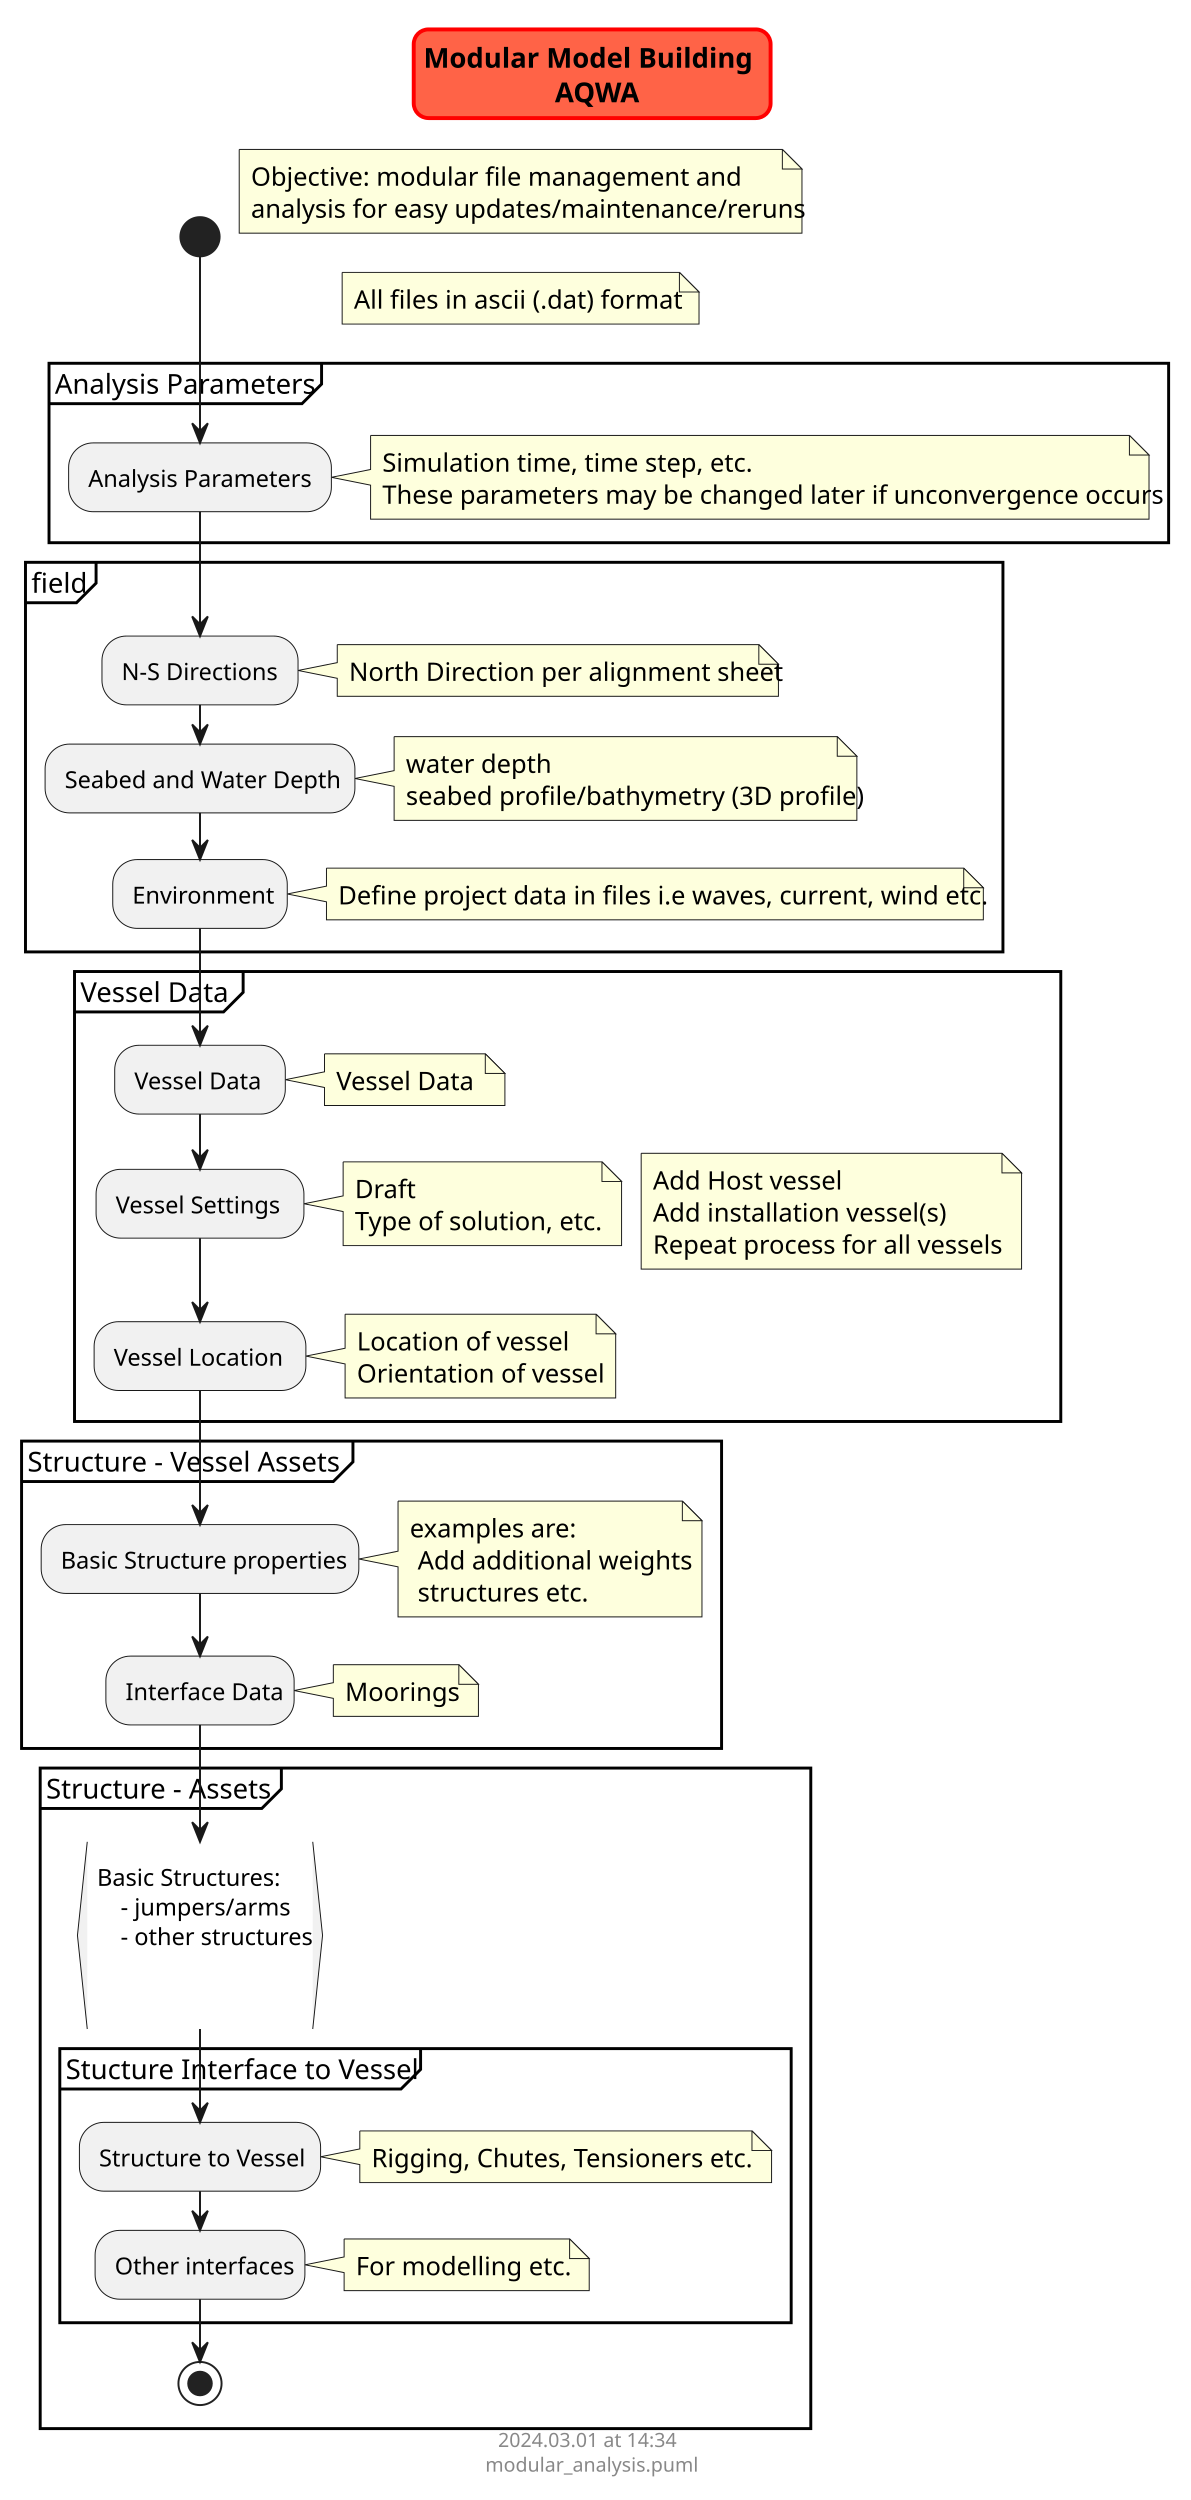
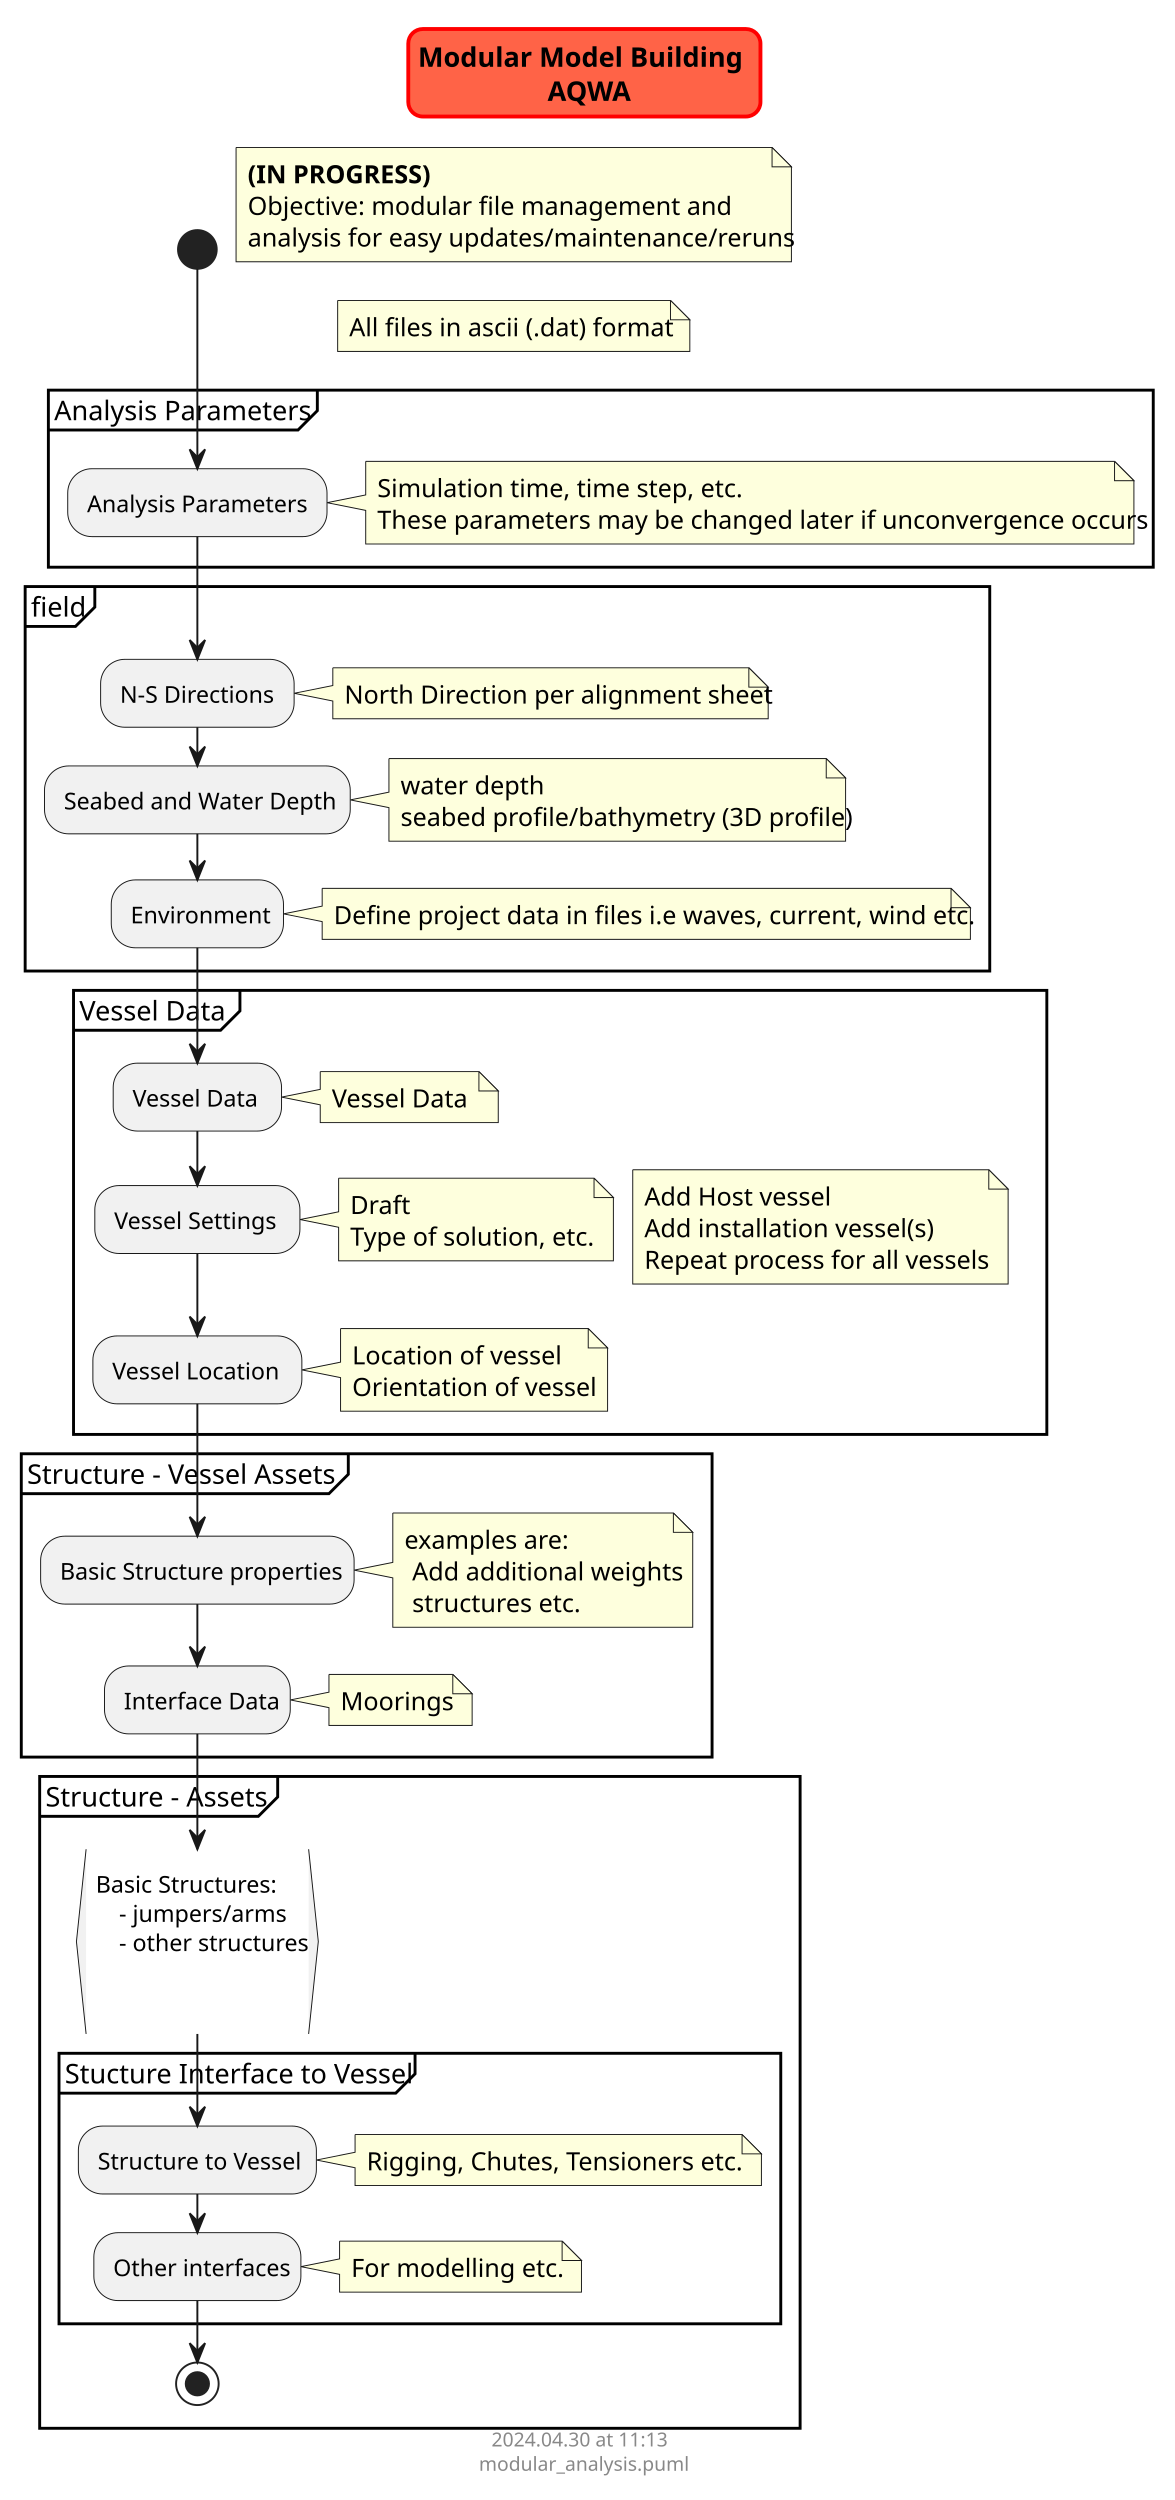
- <svg xmlns="http://www.w3.org/2000/svg" contentStyleType="text/css" height="3825px" preserveAspectRatio="none" style="width:1821px;height:3825px;background:#FFFFFF;" version="1.1" viewBox="0 0 1821 3825" width="1821px" zoomAndPan="magnify">
+ <svg xmlns="http://www.w3.org/2000/svg" contentStyleType="text/css" height="3876px" preserveAspectRatio="none" style="width:1821px;height:3876px;background:#FFFFFF;" version="1.1" viewBox="0 0 1821 3876" width="1821px" zoomAndPan="magnify">
  <defs />
  <g>
    <rect fill="#FF6347" height="135.656" id="_title" rx="22.5" ry="22.5" style="stroke:#FF0000;stroke-width:6.0;" width="546" x="633" y="45" />
    <text fill="#000000" font-family="sans-serif" font-size="42" font-weight="bold" lengthAdjust="spacing" textLength="504" x="648" y="103.6">Modular Model Building</text>
    <text fill="#000000" font-family="sans-serif" font-size="42" font-weight="bold" lengthAdjust="spacing" textLength="126" x="849" y="156.428">AQWA</text>
-     <path d="M366,228.656 L366,356.766 L1227,356.766 L1227,258.656 L1197,228.656 L366,228.656 " fill="#FEFFDD" style="stroke:#181818;stroke-width:1.5;" />
+     <path d="M366,228.656 L366,405.82 L1227,405.82 L1227,258.656 L1197,228.656 L366,228.656 " fill="#FEFFDD" style="stroke:#181818;stroke-width:1.5;" />
    <path d="M1197,228.656 L1197,258.656 L1227,258.656 L1197,228.656 " fill="#FEFFDD" style="stroke:#181818;stroke-width:1.5;" />
-     <text fill="#000000" font-family="sans-serif" font-size="39" lengthAdjust="spacing" textLength="693" x="384" y="284.142">Objective: modular file management and</text>
-     <text fill="#000000" font-family="sans-serif" font-size="39" lengthAdjust="spacing" textLength="798" x="384" y="333.196">analysis for easy updates/maintenance/reruns</text>
-     <path d="M523.5,416.766 L523.5,495.82 L1069.5,495.82 L1069.5,446.766 L1039.5,416.766 L523.5,416.766 " fill="#FEFFDD" style="stroke:#181818;stroke-width:1.5;" />
-     <path d="M1039.5,416.766 L1039.5,446.766 L1069.5,446.766 L1039.5,416.766 " fill="#FEFFDD" style="stroke:#181818;stroke-width:1.5;" />
-     <text fill="#000000" font-family="sans-serif" font-size="39" lengthAdjust="spacing" textLength="483" x="541.5" y="472.251">All files in ascii (.dat) format</text>
-     <ellipse cx="306" cy="362.238" fill="#222222" rx="30" ry="30" style="stroke:#222222;stroke-width:3.0;" />
-     <rect fill="none" height="274.523" style="stroke:#000000;stroke-width:4.5;" width="1713" x="75" y="555.82" />
-     <path d="M492,555.82 L492,587.648 L462,617.648 L75,617.648 " fill="none" style="stroke:#000000;stroke-width:4.5;" />
-     <text fill="#000000" font-family="sans-serif" font-size="42" lengthAdjust="spacing" textLength="387" x="84" y="602.42">Analysis Parameters</text>
-     <path d="M567,666.234 L567,718.289 L507,730.289 L567,742.289 L567,794.344 A0,0 0 0 0 567,794.344 L1758,794.344 A0,0 0 0 0 1758,794.344 L1758,696.234 L1728,666.234 L567,666.234 A0,0 0 0 0 567,666.234 " fill="#FEFFDD" style="stroke:#181818;stroke-width:1.5;" />
-     <path d="M1728,666.234 L1728,696.234 L1758,696.234 L1728,666.234 " fill="#FEFFDD" style="stroke:#181818;stroke-width:1.5;" />
-     <text fill="#000000" font-family="sans-serif" font-size="39" lengthAdjust="spacing" textLength="546" x="585" y="721.72">Simulation time, time step, etc.</text>
-     <text fill="#000000" font-family="sans-serif" font-size="39" lengthAdjust="spacing" textLength="1128" x="585" y="770.774">These parameters may be changed later if unconvergence occurs</text>
-     <rect fill="#F1F1F1" height="105.281" rx="37.5" ry="37.5" style="stroke:#181818;stroke-width:1.5;" width="402" x="105" y="677.648" />
-     <text fill="#000000" font-family="sans-serif" font-size="36" lengthAdjust="spacing" textLength="342" x="135" y="745.019">Analysis Parameters</text>
-     <rect fill="none" height="596.086" style="stroke:#000000;stroke-width:4.5;" width="1495.5" x="39" y="860.344" />
-     <path d="M147,860.344 L147,892.172 L117,922.172 L39,922.172 " fill="none" style="stroke:#000000;stroke-width:4.5;" />
-     <text fill="#000000" font-family="sans-serif" font-size="42" lengthAdjust="spacing" textLength="78" x="48" y="906.943">field</text>
-     <path d="M516,986.285 L516,1013.812 L456,1025.812 L516,1037.812 L516,1065.34 A0,0 0 0 0 516,1065.34 L1191,1065.34 A0,0 0 0 0 1191,1065.34 L1191,1016.285 L1161,986.285 L516,986.285 A0,0 0 0 0 516,986.285 " fill="#FEFFDD" style="stroke:#181818;stroke-width:1.5;" />
-     <path d="M1161,986.285 L1161,1016.285 L1191,1016.285 L1161,986.285 " fill="#FEFFDD" style="stroke:#181818;stroke-width:1.5;" />
-     <text fill="#000000" font-family="sans-serif" font-size="39" lengthAdjust="spacing" textLength="612" x="534" y="1041.771">North Direction per alignment sheet</text>
-     <rect fill="#F1F1F1" height="105.281" rx="37.5" ry="37.5" style="stroke:#181818;stroke-width:1.5;" width="300" x="156" y="973.172" />
-     <text fill="#000000" font-family="sans-serif" font-size="36" lengthAdjust="spacing" textLength="240" x="186" y="1040.543">N-S Directions</text>
-     <path d="M603,1127.039 L603,1179.094 L543,1191.094 L603,1203.094 L603,1255.148 A0,0 0 0 0 603,1255.148 L1311,1255.148 A0,0 0 0 0 1311,1255.148 L1311,1157.039 L1281,1127.039 L603,1127.039 A0,0 0 0 0 603,1127.039 " fill="#FEFFDD" style="stroke:#181818;stroke-width:1.5;" />
-     <path d="M1281,1127.039 L1281,1157.039 L1311,1157.039 L1281,1127.039 " fill="#FEFFDD" style="stroke:#181818;stroke-width:1.5;" />
-     <text fill="#000000" font-family="sans-serif" font-size="39" lengthAdjust="spacing" textLength="201" x="621" y="1182.524">water depth</text>
-     <text fill="#000000" font-family="sans-serif" font-size="39" lengthAdjust="spacing" textLength="645" x="621" y="1231.579">seabed profile/bathymetry (3D profile)</text>
-     <rect fill="#F1F1F1" height="105.281" rx="37.5" ry="37.5" style="stroke:#181818;stroke-width:1.5;" width="474" x="69" y="1138.453" />
-     <text fill="#000000" font-family="sans-serif" font-size="36" lengthAdjust="spacing" textLength="414" x="99" y="1205.824">Seabed and Water Depth</text>
-     <path d="M499.5,1328.262 L499.5,1355.789 L439.5,1367.789 L499.5,1379.789 L499.5,1407.316 A0,0 0 0 0 499.5,1407.316 L1504.5,1407.316 A0,0 0 0 0 1504.5,1407.316 L1504.5,1358.262 L1474.5,1328.262 L499.5,1328.262 A0,0 0 0 0 499.5,1328.262 " fill="#FEFFDD" style="stroke:#181818;stroke-width:1.5;" />
-     <path d="M1474.5,1328.262 L1474.5,1358.262 L1504.5,1358.262 L1474.5,1328.262 " fill="#FEFFDD" style="stroke:#181818;stroke-width:1.5;" />
-     <text fill="#000000" font-family="sans-serif" font-size="39" lengthAdjust="spacing" textLength="942" x="517.5" y="1383.747">Define project data in files i.e waves, current, wind etc.</text>
-     <rect fill="#F1F1F1" height="105.281" rx="37.5" ry="37.5" style="stroke:#181818;stroke-width:1.5;" width="267" x="172.5" y="1315.148" />
-     <text fill="#000000" font-family="sans-serif" font-size="36" lengthAdjust="spacing" textLength="207" x="202.5" y="1382.52">Environment</text>
-     <rect fill="none" height="688.441" style="stroke:#000000;stroke-width:4.5;" width="1509" x="114" y="1486.43" />
-     <path d="M372,1486.43 L372,1518.258 L342,1548.258 L114,1548.258 " fill="none" style="stroke:#000000;stroke-width:4.5;" />
-     <text fill="#000000" font-family="sans-serif" font-size="42" lengthAdjust="spacing" textLength="228" x="123" y="1533.029">Vessel Data</text>
-     <path d="M981,1764.539 L981,1941.703 L1563,1941.703 L1563,1794.539 L1533,1764.539 L981,1764.539 " fill="#FEFFDD" style="stroke:#181818;stroke-width:1.5;" />
-     <path d="M1533,1764.539 L1533,1794.539 L1563,1794.539 L1533,1764.539 " fill="#FEFFDD" style="stroke:#181818;stroke-width:1.5;" />
-     <text fill="#000000" font-family="sans-serif" font-size="39" lengthAdjust="spacing" textLength="282" x="999" y="1820.024">Add Host vessel</text>
-     <text fill="#000000" font-family="sans-serif" font-size="39" lengthAdjust="spacing" textLength="432" x="999" y="1869.079">Add installation vessel(s)</text>
-     <text fill="#000000" font-family="sans-serif" font-size="39" lengthAdjust="spacing" textLength="519" x="999" y="1918.134">Repeat process for all vessels</text>
-     <path d="M496.5,1612.371 L496.5,1639.898 L436.5,1651.898 L496.5,1663.898 L496.5,1691.426 A0,0 0 0 0 496.5,1691.426 L772.5,1691.426 A0,0 0 0 0 772.5,1691.426 L772.5,1642.371 L742.5,1612.371 L496.5,1612.371 A0,0 0 0 0 496.5,1612.371 " fill="#FEFFDD" style="stroke:#181818;stroke-width:1.5;" />
-     <path d="M742.5,1612.371 L742.5,1642.371 L772.5,1642.371 L742.5,1612.371 " fill="#FEFFDD" style="stroke:#181818;stroke-width:1.5;" />
-     <text fill="#000000" font-family="sans-serif" font-size="39" lengthAdjust="spacing" textLength="213" x="514.5" y="1667.856">Vessel Data</text>
-     <rect fill="#F1F1F1" height="105.281" rx="37.5" ry="37.5" style="stroke:#181818;stroke-width:1.5;" width="261" x="175.5" y="1599.258" />
-     <text fill="#000000" font-family="sans-serif" font-size="36" lengthAdjust="spacing" textLength="201" x="205.5" y="1666.629">Vessel Data</text>
-     <path d="M525,1777.652 L525,1829.707 L465,1841.707 L525,1853.707 L525,1905.762 A0,0 0 0 0 525,1905.762 L951,1905.762 A0,0 0 0 0 951,1905.762 L951,1807.652 L921,1777.652 L525,1777.652 A0,0 0 0 0 525,1777.652 " fill="#FEFFDD" style="stroke:#181818;stroke-width:1.5;" />
-     <path d="M921,1777.652 L921,1807.652 L951,1807.652 L921,1777.652 " fill="#FEFFDD" style="stroke:#181818;stroke-width:1.5;" />
-     <text fill="#000000" font-family="sans-serif" font-size="39" lengthAdjust="spacing" textLength="81" x="543" y="1833.138">Draft</text>
-     <text fill="#000000" font-family="sans-serif" font-size="39" lengthAdjust="spacing" textLength="363" x="543" y="1882.192">Type of solution, etc.</text>
-     <rect fill="#F1F1F1" height="105.281" rx="37.5" ry="37.5" style="stroke:#181818;stroke-width:1.5;" width="318" x="147" y="1789.066" />
-     <text fill="#000000" font-family="sans-serif" font-size="36" lengthAdjust="spacing" textLength="258" x="177" y="1856.438">Vessel Settings</text>
-     <path d="M528,2010.762 L528,2062.816 L468,2074.816 L528,2086.816 L528,2138.871 A0,0 0 0 0 528,2138.871 L942,2138.871 A0,0 0 0 0 942,2138.871 L942,2040.762 L912,2010.762 L528,2010.762 A0,0 0 0 0 528,2010.762 " fill="#FEFFDD" style="stroke:#181818;stroke-width:1.5;" />
-     <path d="M912,2010.762 L912,2040.762 L942,2040.762 L912,2010.762 " fill="#FEFFDD" style="stroke:#181818;stroke-width:1.5;" />
-     <text fill="#000000" font-family="sans-serif" font-size="39" lengthAdjust="spacing" textLength="309" x="546" y="2066.247">Location of vessel</text>
-     <text fill="#000000" font-family="sans-serif" font-size="39" lengthAdjust="spacing" textLength="351" x="546" y="2115.302">Orientation of vessel</text>
-     <rect fill="#F1F1F1" height="105.281" rx="37.5" ry="37.5" style="stroke:#181818;stroke-width:1.5;" width="324" x="144" y="2022.176" />
-     <text fill="#000000" font-family="sans-serif" font-size="36" lengthAdjust="spacing" textLength="264" x="174" y="2089.547">Vessel Location</text>
-     <rect fill="none" height="470.273" style="stroke:#000000;stroke-width:4.5;" width="1071" x="33" y="2204.871" />
-     <path d="M540,2204.871 L540,2236.699 L510,2266.699 L33,2266.699 " fill="none" style="stroke:#000000;stroke-width:4.5;" />
-     <text fill="#000000" font-family="sans-serif" font-size="42" lengthAdjust="spacing" textLength="477" x="42" y="2251.471">Structure - Vessel Assets</text>
-     <path d="M609,2296.699 L609,2373.281 L549,2385.281 L609,2397.281 L609,2473.863 A0,0 0 0 0 609,2473.863 L1074,2473.863 A0,0 0 0 0 1074,2473.863 L1074,2326.699 L1044,2296.699 L609,2296.699 A0,0 0 0 0 609,2296.699 " fill="#FEFFDD" style="stroke:#181818;stroke-width:1.5;" />
-     <path d="M1044,2296.699 L1044,2326.699 L1074,2326.699 L1044,2296.699 " fill="#FEFFDD" style="stroke:#181818;stroke-width:1.5;" />
-     <text fill="#000000" font-family="sans-serif" font-size="39" lengthAdjust="spacing" textLength="246" x="627" y="2352.185">examples are:</text>
-     <text fill="#000000" font-family="sans-serif" font-size="39" lengthAdjust="spacing" textLength="390" x="639" y="2401.239">Add additional weights</text>
-     <text fill="#000000" font-family="sans-serif" font-size="39" lengthAdjust="spacing" textLength="252" x="639" y="2450.294">structures etc.</text>
-     <rect fill="#F1F1F1" height="105.281" rx="37.5" ry="37.5" style="stroke:#181818;stroke-width:1.5;" width="486" x="63" y="2332.641" />
-     <text fill="#000000" font-family="sans-serif" font-size="36" lengthAdjust="spacing" textLength="426" x="93" y="2400.012">Basic Structure properties</text>
-     <path d="M510,2546.977 L510,2574.504 L450,2586.504 L510,2598.504 L510,2626.031 A0,0 0 0 0 510,2626.031 L732,2626.031 A0,0 0 0 0 732,2626.031 L732,2576.977 L702,2546.977 L510,2546.977 A0,0 0 0 0 510,2546.977 " fill="#FEFFDD" style="stroke:#181818;stroke-width:1.5;" />
-     <path d="M702,2546.977 L702,2576.977 L732,2576.977 L702,2546.977 " fill="#FEFFDD" style="stroke:#181818;stroke-width:1.5;" />
-     <text fill="#000000" font-family="sans-serif" font-size="39" lengthAdjust="spacing" textLength="159" x="528" y="2602.462">Moorings</text>
-     <rect fill="#F1F1F1" height="105.281" rx="37.5" ry="37.5" style="stroke:#181818;stroke-width:1.5;" width="288" x="162" y="2533.863" />
-     <text fill="#000000" font-family="sans-serif" font-size="36" lengthAdjust="spacing" textLength="228" x="192" y="2601.234">Interface Data</text>
-     <rect fill="none" height="1010.625" style="stroke:#000000;stroke-width:4.5;" width="1179" x="61.5" y="2705.144" />
-     <path d="M430.5,2705.144 L430.5,2736.973 L400.5,2766.973 L61.5,2766.973 " fill="none" style="stroke:#000000;stroke-width:4.5;" />
-     <text fill="#000000" font-family="sans-serif" font-size="42" lengthAdjust="spacing" textLength="339" x="70.5" y="2751.744">Structure - Assets</text>
-     <path d="M133.5,2817.973 L118.5,2961.176 L133.5,3104.379 M478.5,2817.973 L493.5,2961.176 L478.5,3104.379 " fill="#F1F1F1" style="stroke:#181818;stroke-width:1.5;" />
-     <text fill="#000000" font-family="sans-serif" font-size="36" lengthAdjust="spacing" textLength="279" x="148.5" y="2885.344">Basic Structures:</text>
-     <text fill="#000000" font-family="sans-serif" font-size="36" lengthAdjust="spacing" textLength="255" x="184.5" y="2930.625">- jumpers/arms</text>
-     <text fill="#000000" font-family="sans-serif" font-size="36" lengthAdjust="spacing" textLength="279" x="184.5" y="2975.906">- other structures</text>
-     <text fill="#000000" font-family="sans-serif" font-size="36" lengthAdjust="spacing" textLength="9" x="148.5" y="3021.188"> </text>
-     <text fill="#000000" font-family="sans-serif" font-size="36" lengthAdjust="spacing" textLength="9" x="148.5" y="3066.469"> </text>
-     <rect fill="none" height="419.391" style="stroke:#000000;stroke-width:4.5;" width="1119" x="91.5" y="3134.379" />
-     <path d="M643.5,3134.379 L643.5,3166.207 L613.5,3196.207 L91.5,3196.207 " fill="none" style="stroke:#000000;stroke-width:4.5;" />
-     <text fill="#000000" font-family="sans-serif" font-size="42" lengthAdjust="spacing" textLength="522" x="100.5" y="3180.979">Stucture Interface to Vessel</text>
-     <path d="M550.5,3260.32 L550.5,3287.848 L490.5,3299.848 L550.5,3311.848 L550.5,3339.375 A0,0 0 0 0 550.5,3339.375 L1180.5,3339.375 A0,0 0 0 0 1180.5,3339.375 L1180.5,3290.32 L1150.5,3260.32 L550.5,3260.32 A0,0 0 0 0 550.5,3260.32 " fill="#FEFFDD" style="stroke:#181818;stroke-width:1.5;" />
-     <path d="M1150.5,3260.32 L1150.5,3290.32 L1180.5,3290.32 L1150.5,3260.32 " fill="#FEFFDD" style="stroke:#181818;stroke-width:1.5;" />
-     <text fill="#000000" font-family="sans-serif" font-size="39" lengthAdjust="spacing" textLength="567" x="568.5" y="3315.806">Rigging, Chutes, Tensioners etc.</text>
-     <rect fill="#F1F1F1" height="105.281" rx="37.5" ry="37.5" style="stroke:#181818;stroke-width:1.5;" width="369" x="121.5" y="3247.207" />
-     <text fill="#000000" font-family="sans-serif" font-size="36" lengthAdjust="spacing" textLength="309" x="151.5" y="3314.578">Structure to Vessel</text>
-     <path d="M526.5,3425.602 L526.5,3453.129 L466.5,3465.129 L526.5,3477.129 L526.5,3504.656 A0,0 0 0 0 526.5,3504.656 L901.5,3504.656 A0,0 0 0 0 901.5,3504.656 L901.5,3455.602 L871.5,3425.602 L526.5,3425.602 A0,0 0 0 0 526.5,3425.602 " fill="#FEFFDD" style="stroke:#181818;stroke-width:1.5;" />
-     <path d="M871.5,3425.602 L871.5,3455.602 L901.5,3455.602 L871.5,3425.602 " fill="#FEFFDD" style="stroke:#181818;stroke-width:1.5;" />
-     <text fill="#000000" font-family="sans-serif" font-size="39" lengthAdjust="spacing" textLength="312" x="544.5" y="3481.087">For modelling etc.</text>
-     <rect fill="#F1F1F1" height="105.281" rx="37.5" ry="37.5" style="stroke:#181818;stroke-width:1.5;" width="321" x="145.5" y="3412.488" />
-     <text fill="#000000" font-family="sans-serif" font-size="36" lengthAdjust="spacing" textLength="261" x="175.5" y="3479.859">Other interfaces</text>
-     <ellipse cx="306" cy="3646.769" fill="none" rx="33" ry="33" style="stroke:#222222;stroke-width:3.0;" />
-     <ellipse cx="306" cy="3646.769" fill="#222222" rx="18" ry="18" style="stroke:#222222;stroke-width:3.0;" />
-     <line style="stroke:#181818;stroke-width:3.0;" x1="306" x2="306" y1="392.238" y2="677.648" />
-     <polygon fill="#181818" points="294,647.648,306,677.648,318,647.648,306,659.648" style="stroke:#181818;stroke-width:3.0;" />
-     <line style="stroke:#181818;stroke-width:3.0;" x1="306" x2="306" y1="1078.453" y2="1138.453" />
-     <polygon fill="#181818" points="294,1108.453,306,1138.453,318,1108.453,306,1120.453" style="stroke:#181818;stroke-width:3.0;" />
-     <line style="stroke:#181818;stroke-width:3.0;" x1="306" x2="306" y1="1243.734" y2="1315.148" />
-     <polygon fill="#181818" points="294,1285.148,306,1315.148,318,1285.148,306,1297.148" style="stroke:#181818;stroke-width:3.0;" />
-     <line style="stroke:#181818;stroke-width:3.0;" x1="306" x2="306" y1="782.93" y2="973.172" />
-     <polygon fill="#181818" points="294,943.172,306,973.172,318,943.172,306,955.172" style="stroke:#181818;stroke-width:3.0;" />
-     <line style="stroke:#181818;stroke-width:3.0;" x1="306" x2="306" y1="1704.539" y2="1789.066" />
-     <polygon fill="#181818" points="294,1759.066,306,1789.066,318,1759.066,306,1771.066" style="stroke:#181818;stroke-width:3.0;" />
-     <line style="stroke:#181818;stroke-width:3.0;" x1="306" x2="306" y1="1894.348" y2="2022.176" />
-     <polygon fill="#181818" points="294,1992.176,306,2022.176,318,1992.176,306,2004.176" style="stroke:#181818;stroke-width:3.0;" />
-     <line style="stroke:#181818;stroke-width:3.0;" x1="306" x2="306" y1="1420.43" y2="1599.258" />
-     <polygon fill="#181818" points="294,1569.258,306,1599.258,318,1569.258,306,1581.258" style="stroke:#181818;stroke-width:3.0;" />
-     <line style="stroke:#181818;stroke-width:3.0;" x1="306" x2="306" y1="2437.922" y2="2533.863" />
-     <polygon fill="#181818" points="294,2503.863,306,2533.863,318,2503.863,306,2515.863" style="stroke:#181818;stroke-width:3.0;" />
-     <line style="stroke:#181818;stroke-width:3.0;" x1="306" x2="306" y1="2127.457" y2="2332.641" />
-     <polygon fill="#181818" points="294,2302.641,306,2332.641,318,2302.641,306,2314.641" style="stroke:#181818;stroke-width:3.0;" />
-     <line style="stroke:#181818;stroke-width:3.0;" x1="306" x2="306" y1="3352.488" y2="3412.488" />
-     <polygon fill="#181818" points="294,3382.488,306,3412.488,318,3382.488,306,3394.488" style="stroke:#181818;stroke-width:3.0;" />
-     <line style="stroke:#181818;stroke-width:3.0;" x1="306" x2="306" y1="3104.379" y2="3247.207" />
-     <polygon fill="#181818" points="294,3217.207,306,3247.207,318,3217.207,306,3229.207" style="stroke:#181818;stroke-width:3.0;" />
-     <line style="stroke:#181818;stroke-width:3.0;" x1="306" x2="306" y1="3517.769" y2="3613.769" />
-     <polygon fill="#181818" points="294,3583.769,306,3613.769,318,3583.769,306,3595.769" style="stroke:#181818;stroke-width:3.0;" />
-     <line style="stroke:#181818;stroke-width:3.0;" x1="306" x2="306" y1="2639.144" y2="2817.973" />
-     <polygon fill="#181818" points="294,2787.973,306,2817.973,318,2787.973,306,2799.973" style="stroke:#181818;stroke-width:3.0;" />
-     <text fill="#888888" font-family="sans-serif" font-size="30" lengthAdjust="spacing" textLength="288" x="762" y="3743.912">2024.03.01 at 14:34</text>
-     <text fill="#888888" font-family="sans-serif" font-size="30" lengthAdjust="spacing" textLength="327" x="742.5" y="3781.646">modular_analysis.puml</text>
+     <text fill="#000000" font-family="sans-serif" font-size="39" font-weight="bold" lengthAdjust="spacing" textLength="294" x="384" y="284.142">(IN PROGRESS)</text>
+     <text fill="#000000" font-family="sans-serif" font-size="39" lengthAdjust="spacing" textLength="693" x="384" y="333.196">Objective: modular file management and</text>
+     <text fill="#000000" font-family="sans-serif" font-size="39" lengthAdjust="spacing" textLength="798" x="384" y="382.251">analysis for easy updates/maintenance/reruns</text>
+     <path d="M523.5,465.82 L523.5,544.875 L1069.5,544.875 L1069.5,495.82 L1039.5,465.82 L523.5,465.82 " fill="#FEFFDD" style="stroke:#181818;stroke-width:1.5;" />
+     <path d="M1039.5,465.82 L1039.5,495.82 L1069.5,495.82 L1039.5,465.82 " fill="#FEFFDD" style="stroke:#181818;stroke-width:1.5;" />
+     <text fill="#000000" font-family="sans-serif" font-size="39" lengthAdjust="spacing" textLength="483" x="541.5" y="521.306">All files in ascii (.dat) format</text>
+     <ellipse cx="306" cy="386.766" fill="#222222" rx="30" ry="30" style="stroke:#222222;stroke-width:3.0;" />
+     <rect fill="none" height="274.523" style="stroke:#000000;stroke-width:4.5;" width="1713" x="75" y="604.875" />
+     <path d="M492,604.875 L492,636.703 L462,666.703 L75,666.703 " fill="none" style="stroke:#000000;stroke-width:4.5;" />
+     <text fill="#000000" font-family="sans-serif" font-size="42" lengthAdjust="spacing" textLength="387" x="84" y="651.475">Analysis Parameters</text>
+     <path d="M567,715.289 L567,767.344 L507,779.344 L567,791.344 L567,843.398 A0,0 0 0 0 567,843.398 L1758,843.398 A0,0 0 0 0 1758,843.398 L1758,745.289 L1728,715.289 L567,715.289 A0,0 0 0 0 567,715.289 " fill="#FEFFDD" style="stroke:#181818;stroke-width:1.5;" />
+     <path d="M1728,715.289 L1728,745.289 L1758,745.289 L1728,715.289 " fill="#FEFFDD" style="stroke:#181818;stroke-width:1.5;" />
+     <text fill="#000000" font-family="sans-serif" font-size="39" lengthAdjust="spacing" textLength="546" x="585" y="770.774">Simulation time, time step, etc.</text>
+     <text fill="#000000" font-family="sans-serif" font-size="39" lengthAdjust="spacing" textLength="1128" x="585" y="819.829">These parameters may be changed later if unconvergence occurs</text>
+     <rect fill="#F1F1F1" height="105.281" rx="37.5" ry="37.5" style="stroke:#181818;stroke-width:1.5;" width="402" x="105" y="726.703" />
+     <text fill="#000000" font-family="sans-serif" font-size="36" lengthAdjust="spacing" textLength="342" x="135" y="794.074">Analysis Parameters</text>
+     <rect fill="none" height="596.086" style="stroke:#000000;stroke-width:4.5;" width="1495.5" x="39" y="909.398" />
+     <path d="M147,909.398 L147,941.227 L117,971.227 L39,971.227 " fill="none" style="stroke:#000000;stroke-width:4.5;" />
+     <text fill="#000000" font-family="sans-serif" font-size="42" lengthAdjust="spacing" textLength="78" x="48" y="955.998">field</text>
+     <path d="M516,1035.34 L516,1062.867 L456,1074.867 L516,1086.867 L516,1114.395 A0,0 0 0 0 516,1114.395 L1191,1114.395 A0,0 0 0 0 1191,1114.395 L1191,1065.34 L1161,1035.34 L516,1035.34 A0,0 0 0 0 516,1035.34 " fill="#FEFFDD" style="stroke:#181818;stroke-width:1.5;" />
+     <path d="M1161,1035.34 L1161,1065.34 L1191,1065.34 L1161,1035.34 " fill="#FEFFDD" style="stroke:#181818;stroke-width:1.5;" />
+     <text fill="#000000" font-family="sans-serif" font-size="39" lengthAdjust="spacing" textLength="612" x="534" y="1090.825">North Direction per alignment sheet</text>
+     <rect fill="#F1F1F1" height="105.281" rx="37.5" ry="37.5" style="stroke:#181818;stroke-width:1.5;" width="300" x="156" y="1022.227" />
+     <text fill="#000000" font-family="sans-serif" font-size="36" lengthAdjust="spacing" textLength="240" x="186" y="1089.598">N-S Directions</text>
+     <path d="M603,1176.094 L603,1228.148 L543,1240.148 L603,1252.148 L603,1304.203 A0,0 0 0 0 603,1304.203 L1311,1304.203 A0,0 0 0 0 1311,1304.203 L1311,1206.094 L1281,1176.094 L603,1176.094 A0,0 0 0 0 603,1176.094 " fill="#FEFFDD" style="stroke:#181818;stroke-width:1.5;" />
+     <path d="M1281,1176.094 L1281,1206.094 L1311,1206.094 L1281,1176.094 " fill="#FEFFDD" style="stroke:#181818;stroke-width:1.5;" />
+     <text fill="#000000" font-family="sans-serif" font-size="39" lengthAdjust="spacing" textLength="201" x="621" y="1231.579">water depth</text>
+     <text fill="#000000" font-family="sans-serif" font-size="39" lengthAdjust="spacing" textLength="645" x="621" y="1280.634">seabed profile/bathymetry (3D profile)</text>
+     <rect fill="#F1F1F1" height="105.281" rx="37.5" ry="37.5" style="stroke:#181818;stroke-width:1.5;" width="474" x="69" y="1187.508" />
+     <text fill="#000000" font-family="sans-serif" font-size="36" lengthAdjust="spacing" textLength="414" x="99" y="1254.879">Seabed and Water Depth</text>
+     <path d="M499.5,1377.316 L499.5,1404.844 L439.5,1416.844 L499.5,1428.844 L499.5,1456.371 A0,0 0 0 0 499.5,1456.371 L1504.5,1456.371 A0,0 0 0 0 1504.5,1456.371 L1504.5,1407.316 L1474.5,1377.316 L499.5,1377.316 A0,0 0 0 0 499.5,1377.316 " fill="#FEFFDD" style="stroke:#181818;stroke-width:1.5;" />
+     <path d="M1474.5,1377.316 L1474.5,1407.316 L1504.5,1407.316 L1474.5,1377.316 " fill="#FEFFDD" style="stroke:#181818;stroke-width:1.5;" />
+     <text fill="#000000" font-family="sans-serif" font-size="39" lengthAdjust="spacing" textLength="942" x="517.5" y="1432.802">Define project data in files i.e waves, current, wind etc.</text>
+     <rect fill="#F1F1F1" height="105.281" rx="37.5" ry="37.5" style="stroke:#181818;stroke-width:1.5;" width="267" x="172.5" y="1364.203" />
+     <text fill="#000000" font-family="sans-serif" font-size="36" lengthAdjust="spacing" textLength="207" x="202.5" y="1431.574">Environment</text>
+     <rect fill="none" height="688.441" style="stroke:#000000;stroke-width:4.5;" width="1509" x="114" y="1535.484" />
+     <path d="M372,1535.484 L372,1567.312 L342,1597.312 L114,1597.312 " fill="none" style="stroke:#000000;stroke-width:4.5;" />
+     <text fill="#000000" font-family="sans-serif" font-size="42" lengthAdjust="spacing" textLength="228" x="123" y="1582.084">Vessel Data</text>
+     <path d="M981,1813.594 L981,1990.758 L1563,1990.758 L1563,1843.594 L1533,1813.594 L981,1813.594 " fill="#FEFFDD" style="stroke:#181818;stroke-width:1.5;" />
+     <path d="M1533,1813.594 L1533,1843.594 L1563,1843.594 L1533,1813.594 " fill="#FEFFDD" style="stroke:#181818;stroke-width:1.5;" />
+     <text fill="#000000" font-family="sans-serif" font-size="39" lengthAdjust="spacing" textLength="282" x="999" y="1869.079">Add Host vessel</text>
+     <text fill="#000000" font-family="sans-serif" font-size="39" lengthAdjust="spacing" textLength="432" x="999" y="1918.134">Add installation vessel(s)</text>
+     <text fill="#000000" font-family="sans-serif" font-size="39" lengthAdjust="spacing" textLength="519" x="999" y="1967.188">Repeat process for all vessels</text>
+     <path d="M496.5,1661.426 L496.5,1688.953 L436.5,1700.953 L496.5,1712.953 L496.5,1740.48 A0,0 0 0 0 496.5,1740.48 L772.5,1740.48 A0,0 0 0 0 772.5,1740.48 L772.5,1691.426 L742.5,1661.426 L496.5,1661.426 A0,0 0 0 0 496.5,1661.426 " fill="#FEFFDD" style="stroke:#181818;stroke-width:1.5;" />
+     <path d="M742.5,1661.426 L742.5,1691.426 L772.5,1691.426 L742.5,1661.426 " fill="#FEFFDD" style="stroke:#181818;stroke-width:1.5;" />
+     <text fill="#000000" font-family="sans-serif" font-size="39" lengthAdjust="spacing" textLength="213" x="514.5" y="1716.911">Vessel Data</text>
+     <rect fill="#F1F1F1" height="105.281" rx="37.5" ry="37.5" style="stroke:#181818;stroke-width:1.5;" width="261" x="175.5" y="1648.312" />
+     <text fill="#000000" font-family="sans-serif" font-size="36" lengthAdjust="spacing" textLength="201" x="205.5" y="1715.684">Vessel Data</text>
+     <path d="M525,1826.707 L525,1878.762 L465,1890.762 L525,1902.762 L525,1954.816 A0,0 0 0 0 525,1954.816 L951,1954.816 A0,0 0 0 0 951,1954.816 L951,1856.707 L921,1826.707 L525,1826.707 A0,0 0 0 0 525,1826.707 " fill="#FEFFDD" style="stroke:#181818;stroke-width:1.5;" />
+     <path d="M921,1826.707 L921,1856.707 L951,1856.707 L921,1826.707 " fill="#FEFFDD" style="stroke:#181818;stroke-width:1.5;" />
+     <text fill="#000000" font-family="sans-serif" font-size="39" lengthAdjust="spacing" textLength="81" x="543" y="1882.192">Draft</text>
+     <text fill="#000000" font-family="sans-serif" font-size="39" lengthAdjust="spacing" textLength="363" x="543" y="1931.247">Type of solution, etc.</text>
+     <rect fill="#F1F1F1" height="105.281" rx="37.5" ry="37.5" style="stroke:#181818;stroke-width:1.5;" width="318" x="147" y="1838.121" />
+     <text fill="#000000" font-family="sans-serif" font-size="36" lengthAdjust="spacing" textLength="258" x="177" y="1905.492">Vessel Settings</text>
+     <path d="M528,2059.816 L528,2111.871 L468,2123.871 L528,2135.871 L528,2187.926 A0,0 0 0 0 528,2187.926 L942,2187.926 A0,0 0 0 0 942,2187.926 L942,2089.816 L912,2059.816 L528,2059.816 A0,0 0 0 0 528,2059.816 " fill="#FEFFDD" style="stroke:#181818;stroke-width:1.5;" />
+     <path d="M912,2059.816 L912,2089.816 L942,2089.816 L912,2059.816 " fill="#FEFFDD" style="stroke:#181818;stroke-width:1.5;" />
+     <text fill="#000000" font-family="sans-serif" font-size="39" lengthAdjust="spacing" textLength="309" x="546" y="2115.302">Location of vessel</text>
+     <text fill="#000000" font-family="sans-serif" font-size="39" lengthAdjust="spacing" textLength="351" x="546" y="2164.356">Orientation of vessel</text>
+     <rect fill="#F1F1F1" height="105.281" rx="37.5" ry="37.5" style="stroke:#181818;stroke-width:1.5;" width="324" x="144" y="2071.231" />
+     <text fill="#000000" font-family="sans-serif" font-size="36" lengthAdjust="spacing" textLength="264" x="174" y="2138.602">Vessel Location</text>
+     <rect fill="none" height="470.273" style="stroke:#000000;stroke-width:4.5;" width="1071" x="33" y="2253.926" />
+     <path d="M540,2253.926 L540,2285.754 L510,2315.754 L33,2315.754 " fill="none" style="stroke:#000000;stroke-width:4.5;" />
+     <text fill="#000000" font-family="sans-serif" font-size="42" lengthAdjust="spacing" textLength="477" x="42" y="2300.525">Structure - Vessel Assets</text>
+     <path d="M609,2345.754 L609,2422.336 L549,2434.336 L609,2446.336 L609,2522.918 A0,0 0 0 0 609,2522.918 L1074,2522.918 A0,0 0 0 0 1074,2522.918 L1074,2375.754 L1044,2345.754 L609,2345.754 A0,0 0 0 0 609,2345.754 " fill="#FEFFDD" style="stroke:#181818;stroke-width:1.5;" />
+     <path d="M1044,2345.754 L1044,2375.754 L1074,2375.754 L1044,2345.754 " fill="#FEFFDD" style="stroke:#181818;stroke-width:1.5;" />
+     <text fill="#000000" font-family="sans-serif" font-size="39" lengthAdjust="spacing" textLength="246" x="627" y="2401.239">examples are:</text>
+     <text fill="#000000" font-family="sans-serif" font-size="39" lengthAdjust="spacing" textLength="390" x="639" y="2450.294">Add additional weights</text>
+     <text fill="#000000" font-family="sans-serif" font-size="39" lengthAdjust="spacing" textLength="252" x="639" y="2499.349">structures etc.</text>
+     <rect fill="#F1F1F1" height="105.281" rx="37.5" ry="37.5" style="stroke:#181818;stroke-width:1.5;" width="486" x="63" y="2381.695" />
+     <text fill="#000000" font-family="sans-serif" font-size="36" lengthAdjust="spacing" textLength="426" x="93" y="2449.066">Basic Structure properties</text>
+     <path d="M510,2596.031 L510,2623.559 L450,2635.559 L510,2647.559 L510,2675.086 A0,0 0 0 0 510,2675.086 L732,2675.086 A0,0 0 0 0 732,2675.086 L732,2626.031 L702,2596.031 L510,2596.031 A0,0 0 0 0 510,2596.031 " fill="#FEFFDD" style="stroke:#181818;stroke-width:1.5;" />
+     <path d="M702,2596.031 L702,2626.031 L732,2626.031 L702,2596.031 " fill="#FEFFDD" style="stroke:#181818;stroke-width:1.5;" />
+     <text fill="#000000" font-family="sans-serif" font-size="39" lengthAdjust="spacing" textLength="159" x="528" y="2651.517">Moorings</text>
+     <rect fill="#F1F1F1" height="105.281" rx="37.5" ry="37.5" style="stroke:#181818;stroke-width:1.5;" width="288" x="162" y="2582.918" />
+     <text fill="#000000" font-family="sans-serif" font-size="36" lengthAdjust="spacing" textLength="228" x="192" y="2650.289">Interface Data</text>
+     <rect fill="none" height="1010.625" style="stroke:#000000;stroke-width:4.5;" width="1179" x="61.5" y="2754.199" />
+     <path d="M430.5,2754.199 L430.5,2786.027 L400.5,2816.027 L61.5,2816.027 " fill="none" style="stroke:#000000;stroke-width:4.5;" />
+     <text fill="#000000" font-family="sans-serif" font-size="42" lengthAdjust="spacing" textLength="339" x="70.5" y="2800.799">Structure - Assets</text>
+     <path d="M133.5,2867.027 L118.5,3010.231 L133.5,3153.434 M478.5,2867.027 L493.5,3010.231 L478.5,3153.434 " fill="#F1F1F1" style="stroke:#181818;stroke-width:1.5;" />
+     <text fill="#000000" font-family="sans-serif" font-size="36" lengthAdjust="spacing" textLength="279" x="148.5" y="2934.398">Basic Structures:</text>
+     <text fill="#000000" font-family="sans-serif" font-size="36" lengthAdjust="spacing" textLength="255" x="184.5" y="2979.68">- jumpers/arms</text>
+     <text fill="#000000" font-family="sans-serif" font-size="36" lengthAdjust="spacing" textLength="279" x="184.5" y="3024.961">- other structures</text>
+     <text fill="#000000" font-family="sans-serif" font-size="36" lengthAdjust="spacing" textLength="9" x="148.5" y="3070.242"> </text>
+     <text fill="#000000" font-family="sans-serif" font-size="36" lengthAdjust="spacing" textLength="9" x="148.5" y="3115.523"> </text>
+     <rect fill="none" height="419.391" style="stroke:#000000;stroke-width:4.5;" width="1119" x="91.5" y="3183.434" />
+     <path d="M643.5,3183.434 L643.5,3215.262 L613.5,3245.262 L91.5,3245.262 " fill="none" style="stroke:#000000;stroke-width:4.5;" />
+     <text fill="#000000" font-family="sans-serif" font-size="42" lengthAdjust="spacing" textLength="522" x="100.5" y="3230.033">Stucture Interface to Vessel</text>
+     <path d="M550.5,3309.375 L550.5,3336.902 L490.5,3348.902 L550.5,3360.902 L550.5,3388.43 A0,0 0 0 0 550.5,3388.43 L1180.5,3388.43 A0,0 0 0 0 1180.5,3388.43 L1180.5,3339.375 L1150.5,3309.375 L550.5,3309.375 A0,0 0 0 0 550.5,3309.375 " fill="#FEFFDD" style="stroke:#181818;stroke-width:1.5;" />
+     <path d="M1150.5,3309.375 L1150.5,3339.375 L1180.5,3339.375 L1150.5,3309.375 " fill="#FEFFDD" style="stroke:#181818;stroke-width:1.5;" />
+     <text fill="#000000" font-family="sans-serif" font-size="39" lengthAdjust="spacing" textLength="567" x="568.5" y="3364.86">Rigging, Chutes, Tensioners etc.</text>
+     <rect fill="#F1F1F1" height="105.281" rx="37.5" ry="37.5" style="stroke:#181818;stroke-width:1.5;" width="369" x="121.5" y="3296.262" />
+     <text fill="#000000" font-family="sans-serif" font-size="36" lengthAdjust="spacing" textLength="309" x="151.5" y="3363.633">Structure to Vessel</text>
+     <path d="M526.5,3474.656 L526.5,3502.184 L466.5,3514.184 L526.5,3526.184 L526.5,3553.711 A0,0 0 0 0 526.5,3553.711 L901.5,3553.711 A0,0 0 0 0 901.5,3553.711 L901.5,3504.656 L871.5,3474.656 L526.5,3474.656 A0,0 0 0 0 526.5,3474.656 " fill="#FEFFDD" style="stroke:#181818;stroke-width:1.5;" />
+     <path d="M871.5,3474.656 L871.5,3504.656 L901.5,3504.656 L871.5,3474.656 " fill="#FEFFDD" style="stroke:#181818;stroke-width:1.5;" />
+     <text fill="#000000" font-family="sans-serif" font-size="39" lengthAdjust="spacing" textLength="312" x="544.5" y="3530.142">For modelling etc.</text>
+     <rect fill="#F1F1F1" height="105.281" rx="37.5" ry="37.5" style="stroke:#181818;stroke-width:1.5;" width="321" x="145.5" y="3461.543" />
+     <text fill="#000000" font-family="sans-serif" font-size="36" lengthAdjust="spacing" textLength="261" x="175.5" y="3528.914">Other interfaces</text>
+     <ellipse cx="306" cy="3695.824" fill="none" rx="33" ry="33" style="stroke:#222222;stroke-width:3.0;" />
+     <ellipse cx="306" cy="3695.824" fill="#222222" rx="18" ry="18" style="stroke:#222222;stroke-width:3.0;" />
+     <line style="stroke:#181818;stroke-width:3.0;" x1="306" x2="306" y1="416.766" y2="726.703" />
+     <polygon fill="#181818" points="294,696.703,306,726.703,318,696.703,306,708.703" style="stroke:#181818;stroke-width:3.0;" />
+     <line style="stroke:#181818;stroke-width:3.0;" x1="306" x2="306" y1="1127.508" y2="1187.508" />
+     <polygon fill="#181818" points="294,1157.508,306,1187.508,318,1157.508,306,1169.508" style="stroke:#181818;stroke-width:3.0;" />
+     <line style="stroke:#181818;stroke-width:3.0;" x1="306" x2="306" y1="1292.789" y2="1364.203" />
+     <polygon fill="#181818" points="294,1334.203,306,1364.203,318,1334.203,306,1346.203" style="stroke:#181818;stroke-width:3.0;" />
+     <line style="stroke:#181818;stroke-width:3.0;" x1="306" x2="306" y1="831.984" y2="1022.227" />
+     <polygon fill="#181818" points="294,992.227,306,1022.227,318,992.227,306,1004.227" style="stroke:#181818;stroke-width:3.0;" />
+     <line style="stroke:#181818;stroke-width:3.0;" x1="306" x2="306" y1="1753.594" y2="1838.121" />
+     <polygon fill="#181818" points="294,1808.121,306,1838.121,318,1808.121,306,1820.121" style="stroke:#181818;stroke-width:3.0;" />
+     <line style="stroke:#181818;stroke-width:3.0;" x1="306" x2="306" y1="1943.402" y2="2071.231" />
+     <polygon fill="#181818" points="294,2041.23,306,2071.231,318,2041.23,306,2053.231" style="stroke:#181818;stroke-width:3.0;" />
+     <line style="stroke:#181818;stroke-width:3.0;" x1="306" x2="306" y1="1469.484" y2="1648.312" />
+     <polygon fill="#181818" points="294,1618.312,306,1648.312,318,1618.312,306,1630.312" style="stroke:#181818;stroke-width:3.0;" />
+     <line style="stroke:#181818;stroke-width:3.0;" x1="306" x2="306" y1="2486.977" y2="2582.918" />
+     <polygon fill="#181818" points="294,2552.918,306,2582.918,318,2552.918,306,2564.918" style="stroke:#181818;stroke-width:3.0;" />
+     <line style="stroke:#181818;stroke-width:3.0;" x1="306" x2="306" y1="2176.512" y2="2381.695" />
+     <polygon fill="#181818" points="294,2351.695,306,2381.695,318,2351.695,306,2363.695" style="stroke:#181818;stroke-width:3.0;" />
+     <line style="stroke:#181818;stroke-width:3.0;" x1="306" x2="306" y1="3401.543" y2="3461.543" />
+     <polygon fill="#181818" points="294,3431.543,306,3461.543,318,3431.543,306,3443.543" style="stroke:#181818;stroke-width:3.0;" />
+     <line style="stroke:#181818;stroke-width:3.0;" x1="306" x2="306" y1="3153.434" y2="3296.262" />
+     <polygon fill="#181818" points="294,3266.262,306,3296.262,318,3266.262,306,3278.262" style="stroke:#181818;stroke-width:3.0;" />
+     <line style="stroke:#181818;stroke-width:3.0;" x1="306" x2="306" y1="3566.824" y2="3662.824" />
+     <polygon fill="#181818" points="294,3632.824,306,3662.824,318,3632.824,306,3644.824" style="stroke:#181818;stroke-width:3.0;" />
+     <line style="stroke:#181818;stroke-width:3.0;" x1="306" x2="306" y1="2688.199" y2="2867.027" />
+     <polygon fill="#181818" points="294,2837.027,306,2867.027,318,2837.027,306,2849.027" style="stroke:#181818;stroke-width:3.0;" />
+     <text fill="#888888" font-family="sans-serif" font-size="30" lengthAdjust="spacing" textLength="288" x="762" y="3792.967">2024.04.30 at 11:13</text>
+     <text fill="#888888" font-family="sans-serif" font-size="30" lengthAdjust="spacing" textLength="327" x="742.5" y="3830.701">modular_analysis.puml</text>
  </g>
</svg>
